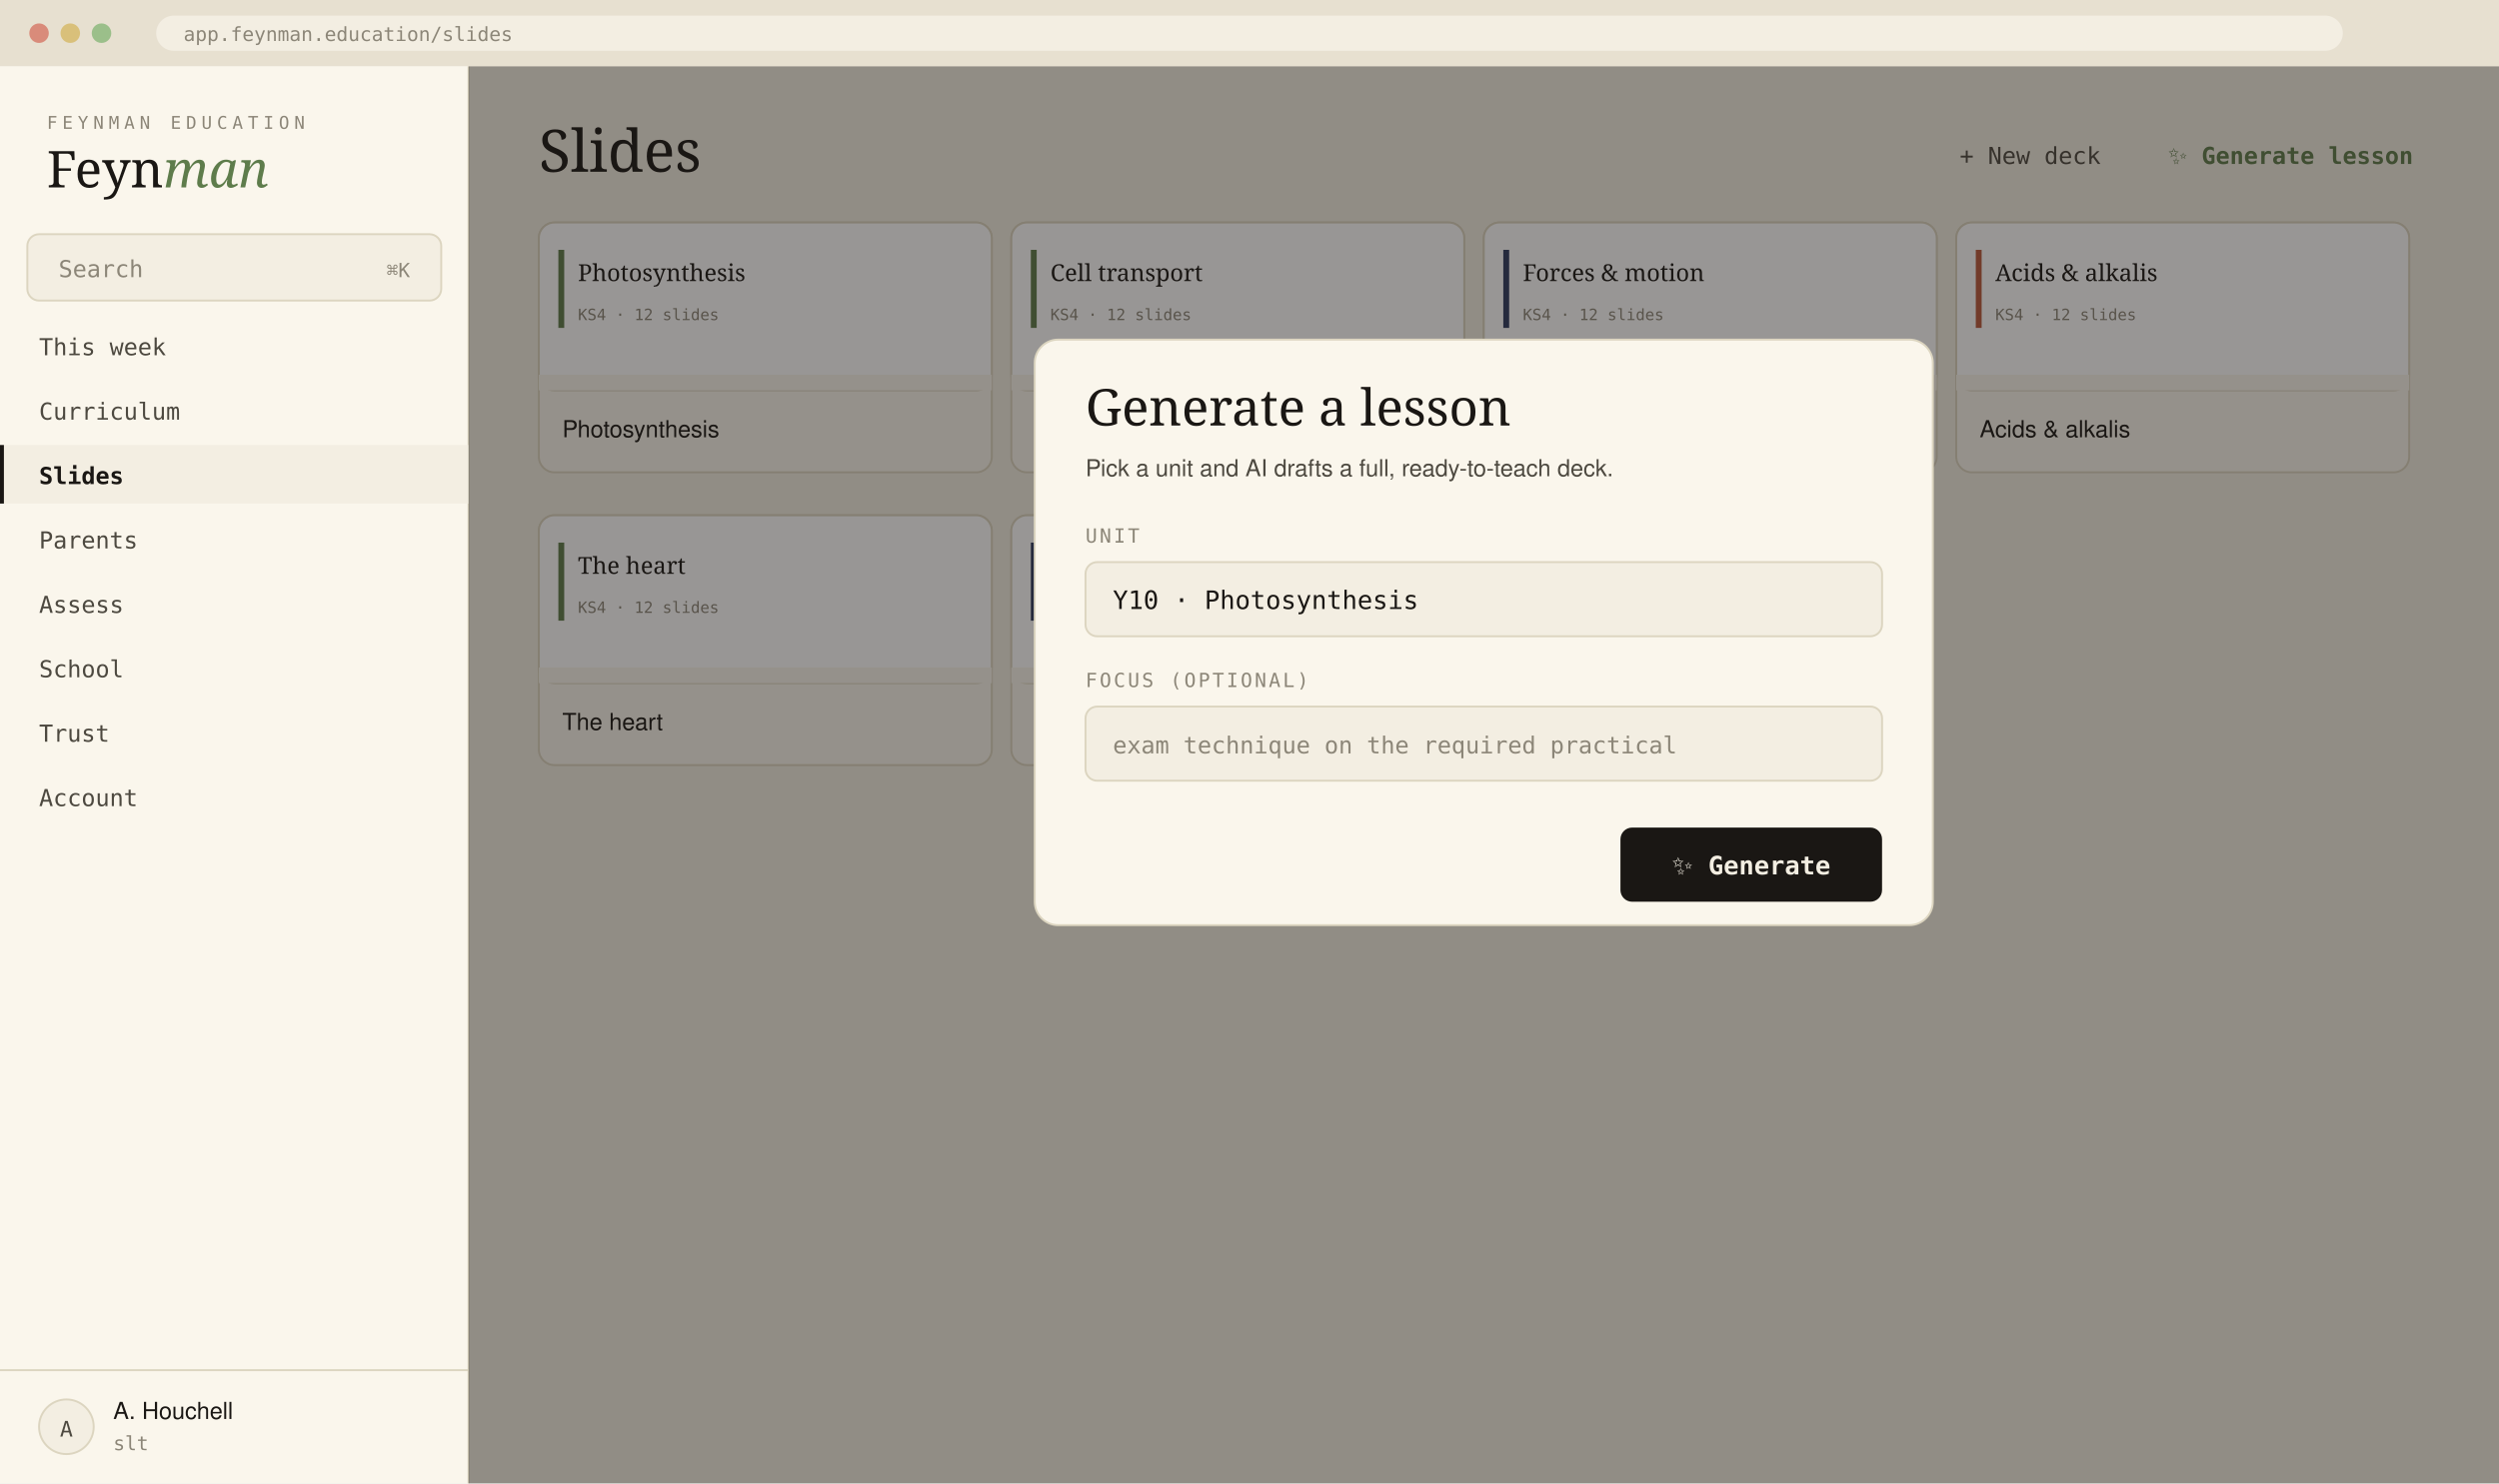
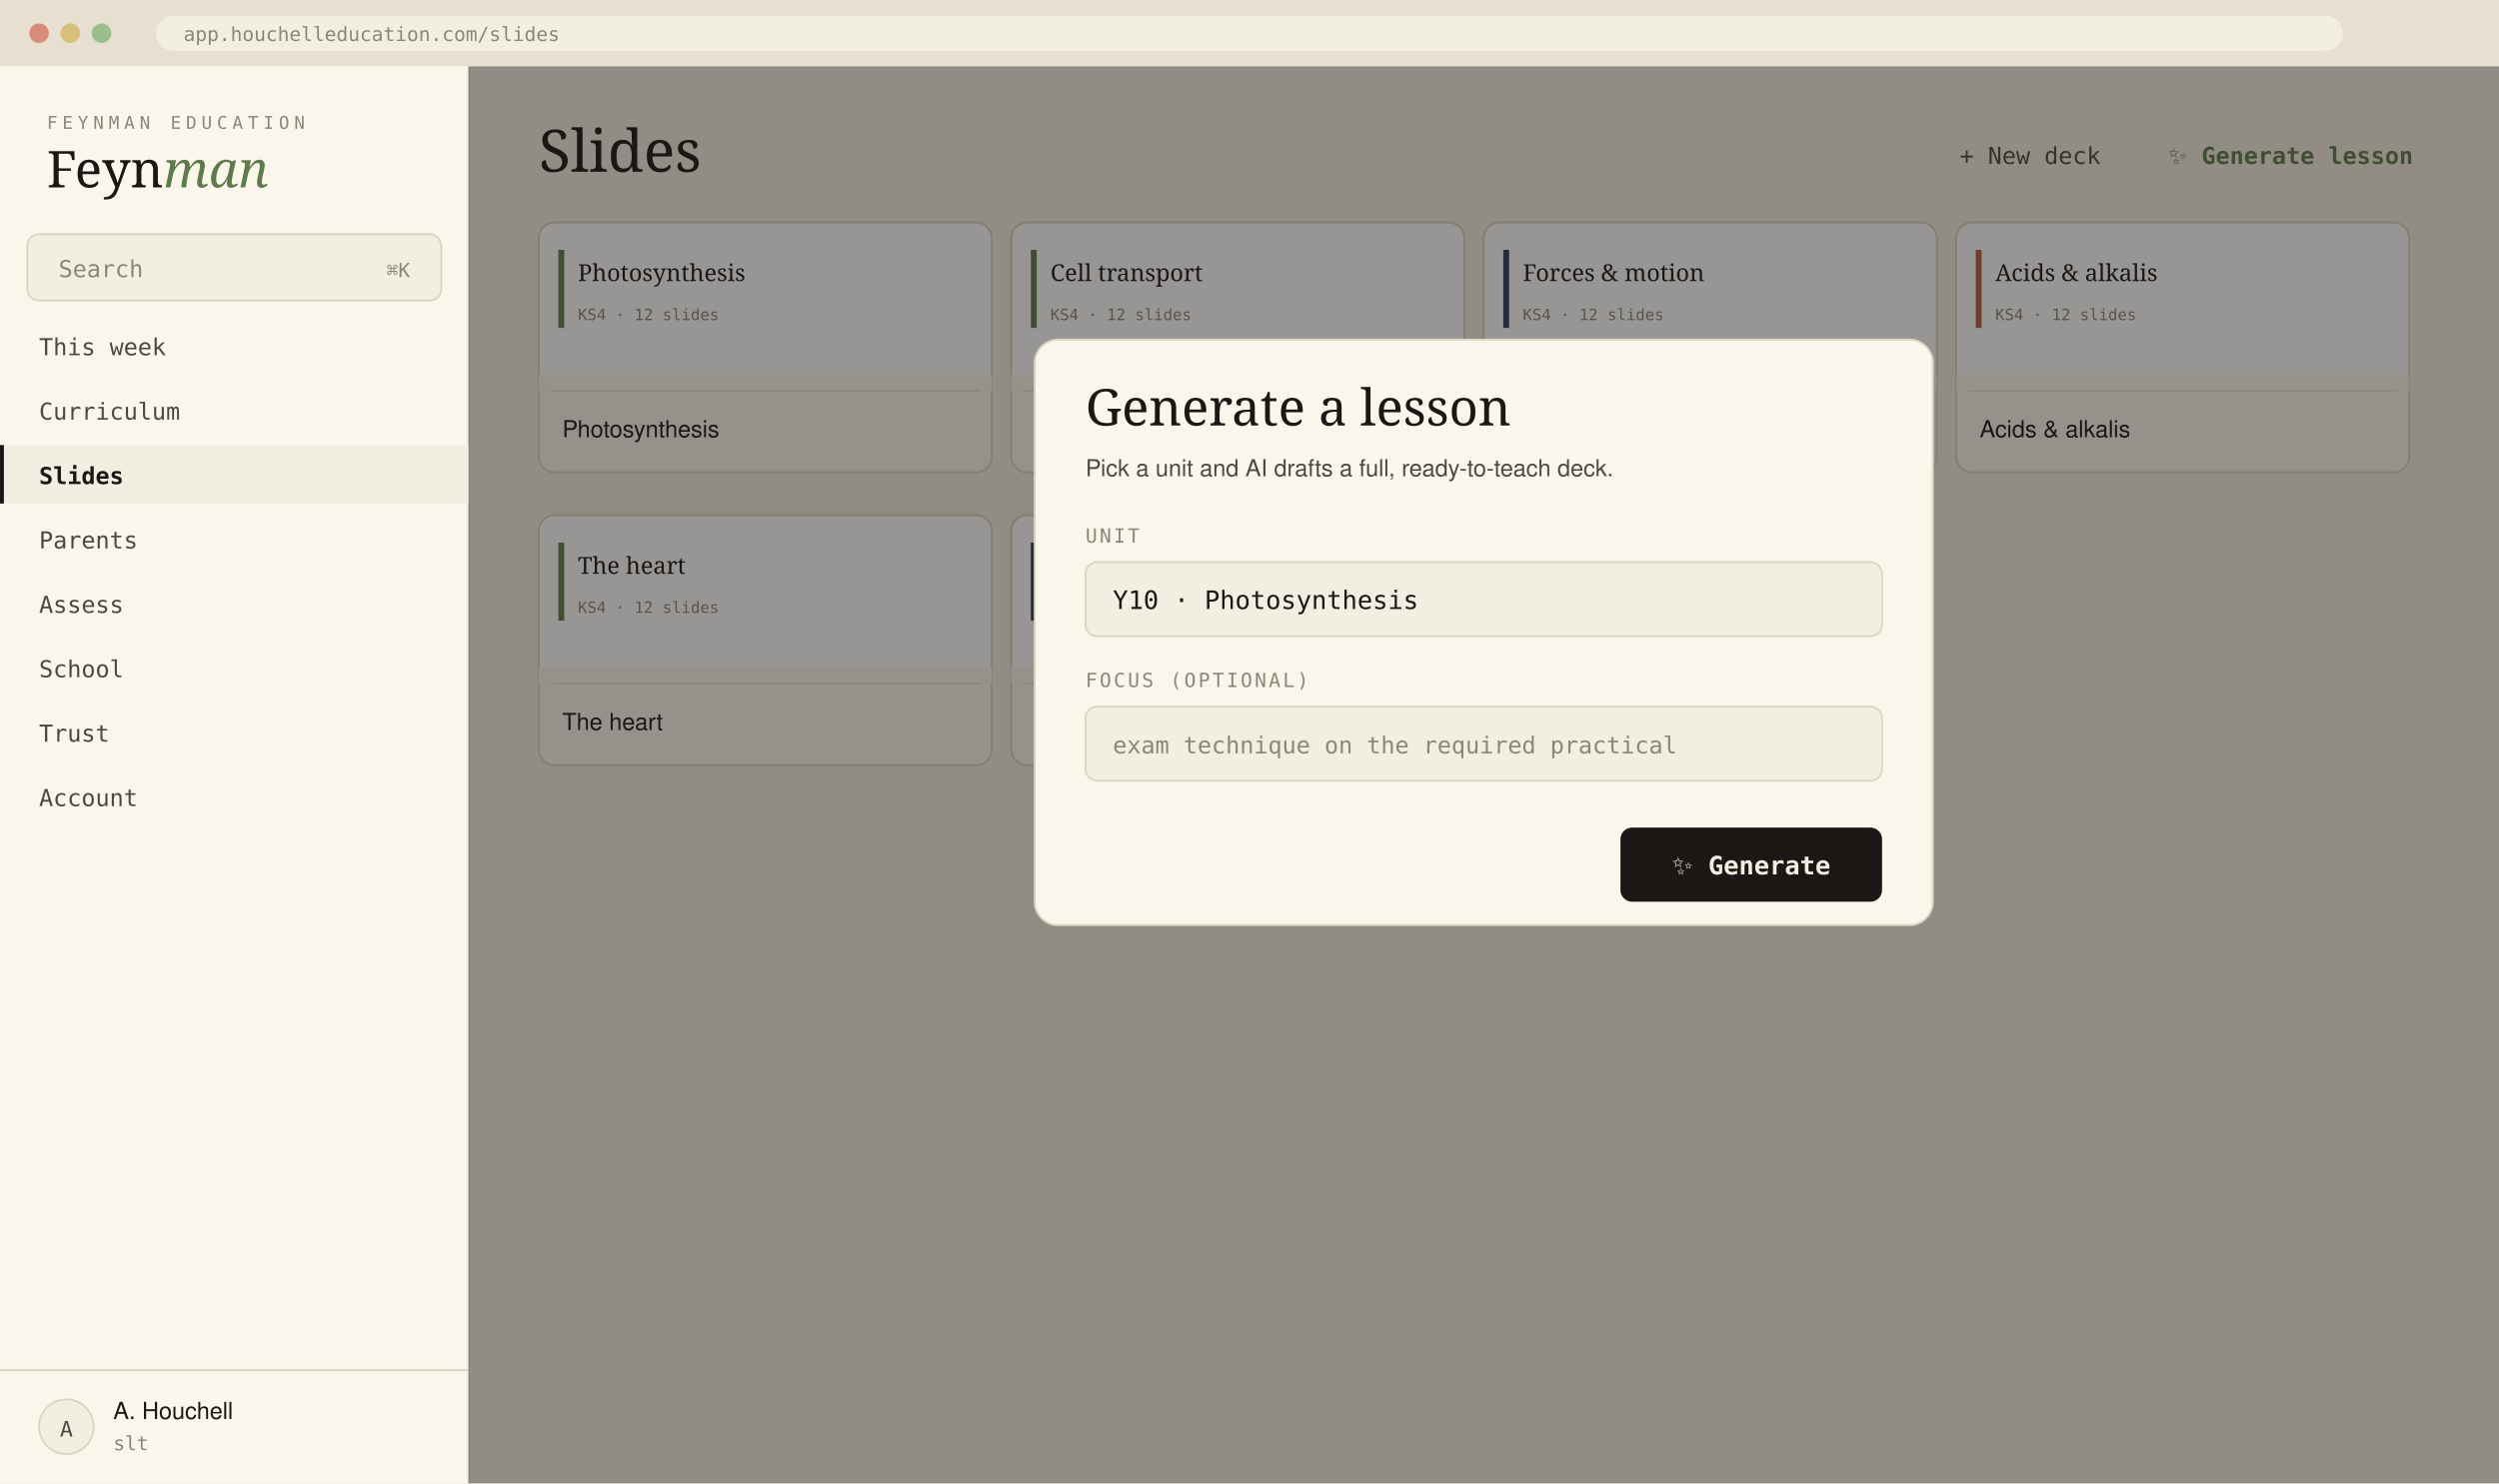
<svg xmlns="http://www.w3.org/2000/svg" width="1280" height="760" viewBox="0 0 1280 760">
  <rect x="0" y="0" width="1280" height="760" rx="0" fill="#f3eee2" opacity="1" />
  <rect x="0" y="0" width="1280" height="34" rx="0" fill="#e7e0d0" opacity="1" />
  <circle cx="20" cy="17" r="5" fill="#d98b7a" />
  <circle cx="36" cy="17" r="5" fill="#d9c07a" />
  <circle cx="52" cy="17" r="5" fill="#9bbf8a" />
  <rect x="80" y="8" width="1120" height="18" rx="9" fill="#f3eee2" opacity="1" />
-   <text x="94" y="21" font-family="IBM Plex Mono, monospace" font-size="10" fill="#8c8678" font-weight="400" text-anchor="start">app.feynman.education/slides</text>
+   <text x="94" y="21" font-family="IBM Plex Mono, monospace" font-size="10" fill="#8c8678" font-weight="400" text-anchor="start">app.houchelleducation.com/slides</text>
  <rect x="0" y="34" width="240" height="726" rx="0" fill="#faf6ec" opacity="1" />
  <line x1="240" y1="34" x2="240" y2="760" stroke="#dcd5c0" />
  <text x="24" y="66" font-family="IBM Plex Mono, monospace" font-size="9" fill="#8c8678" font-weight="400" text-anchor="start" letter-spacing="2.5">FEYNMAN EDUCATION</text>
  <text x="24" y="96" font-family="Instrument Serif, Georgia, serif" font-size="26" fill="#1a1714">Feyn<tspan fill="#5e7c4b" font-style="italic">man</tspan>
  </text>
  <rect x="14" y="120" width="212" height="34" rx="6" fill="#f3eee2" stroke="#dcd5c0" opacity="1" />
  <text x="30" y="142" font-family="IBM Plex Mono, monospace" font-size="12" fill="#8c8678" font-weight="400" text-anchor="start">Search</text>
  <text x="210" y="142" font-family="IBM Plex Mono, monospace" font-size="10" fill="#8c8678" font-weight="400" text-anchor="end">⌘K</text>
  <text x="20" y="182" font-family="IBM Plex Mono, monospace" font-size="12" fill="#4d4940" font-weight="500" text-anchor="start">This week</text>
  <text x="20" y="215" font-family="IBM Plex Mono, monospace" font-size="12" fill="#4d4940" font-weight="500" text-anchor="start">Curriculum</text>
  <rect x="0" y="228" width="240" height="30" rx="0" fill="#f3eee2" opacity="1" />
  <rect x="0" y="228" width="2" height="30" rx="0" fill="#1a1714" opacity="1" />
  <text x="20" y="248" font-family="IBM Plex Mono, monospace" font-size="12" fill="#1a1714" font-weight="600" text-anchor="start">Slides</text>
  <text x="20" y="281" font-family="IBM Plex Mono, monospace" font-size="12" fill="#4d4940" font-weight="500" text-anchor="start">Parents</text>
  <text x="20" y="314" font-family="IBM Plex Mono, monospace" font-size="12" fill="#4d4940" font-weight="500" text-anchor="start">Assess</text>
  <text x="20" y="347" font-family="IBM Plex Mono, monospace" font-size="12" fill="#4d4940" font-weight="500" text-anchor="start">School</text>
  <text x="20" y="380" font-family="IBM Plex Mono, monospace" font-size="12" fill="#4d4940" font-weight="500" text-anchor="start">Trust</text>
  <text x="20" y="413" font-family="IBM Plex Mono, monospace" font-size="12" fill="#4d4940" font-weight="500" text-anchor="start">Account</text>
  <line x1="0" y1="702" x2="240" y2="702" stroke="#dcd5c0" />
  <circle cx="34" cy="731" r="14" fill="#f3eee2" stroke="#dcd5c0" />
  <text x="34" y="736" font-family="IBM Plex Mono, monospace" font-size="11" fill="#4d4940" font-weight="400" text-anchor="middle">A</text>
  <text x="58" y="727" font-family="IBM Plex Sans, Helvetica, sans-serif" font-size="12" fill="#1a1714" font-weight="500" text-anchor="start">A. Houchell</text>
  <text x="58" y="743" font-family="IBM Plex Mono, monospace" font-size="10" fill="#8c8678" font-weight="400" text-anchor="start">slt</text>
  <text x="276" y="88" font-family="Instrument Serif, Georgia, serif" font-size="30" fill="#1a1714" font-weight="400" text-anchor="start">Slides</text>
  <text x="1236" y="84" font-family="IBM Plex Mono, monospace" font-size="12" fill="#5e7c4b" font-weight="600" text-anchor="end">✨ Generate lesson</text>
  <text x="1076" y="84" font-family="IBM Plex Mono, monospace" font-size="12" fill="#4d4940" font-weight="400" text-anchor="end">+ New deck</text>
  <rect x="276" y="114" width="232" height="128" rx="8" fill="#faf6ec" stroke="#dcd5c0" opacity="1" />
  <rect x="276" y="114" width="232" height="86" rx="8" fill="#ffffff" stroke="#dcd5c0" opacity="1" />
  <rect x="276" y="192" width="232" height="8" rx="0" fill="#faf6ec" opacity="1" />
  <rect x="286" y="128" width="3" height="40" rx="0" fill="#5e7c4b" opacity="1" />
  <text x="296" y="144" font-family="Instrument Serif, Georgia, serif" font-size="12" fill="#1a1714" font-weight="400" text-anchor="start">Photosynthesis</text>
  <text x="296" y="164" font-family="IBM Plex Mono, monospace" font-size="8" fill="#8c8678" font-weight="400" text-anchor="start">KS4 · 12 slides</text>
  <text x="288" y="224" font-family="IBM Plex Sans, Helvetica, sans-serif" font-size="12" fill="#1a1714" font-weight="400" text-anchor="start">Photosynthesis</text>
  <rect x="518" y="114" width="232" height="128" rx="8" fill="#faf6ec" stroke="#dcd5c0" opacity="1" />
  <rect x="518" y="114" width="232" height="86" rx="8" fill="#ffffff" stroke="#dcd5c0" opacity="1" />
  <rect x="518" y="192" width="232" height="8" rx="0" fill="#faf6ec" opacity="1" />
  <rect x="528" y="128" width="3" height="40" rx="0" fill="#5e7c4b" opacity="1" />
  <text x="538" y="144" font-family="Instrument Serif, Georgia, serif" font-size="12" fill="#1a1714" font-weight="400" text-anchor="start">Cell transport</text>
  <text x="538" y="164" font-family="IBM Plex Mono, monospace" font-size="8" fill="#8c8678" font-weight="400" text-anchor="start">KS4 · 12 slides</text>
  <text x="530" y="224" font-family="IBM Plex Sans, Helvetica, sans-serif" font-size="12" fill="#1a1714" font-weight="400" text-anchor="start">Cell transport</text>
  <rect x="760" y="114" width="232" height="128" rx="8" fill="#faf6ec" stroke="#dcd5c0" opacity="1" />
  <rect x="760" y="114" width="232" height="86" rx="8" fill="#ffffff" stroke="#dcd5c0" opacity="1" />
  <rect x="760" y="192" width="232" height="8" rx="0" fill="#faf6ec" opacity="1" />
  <rect x="770" y="128" width="3" height="40" rx="0" fill="#2e3a5f" opacity="1" />
  <text x="780" y="144" font-family="Instrument Serif, Georgia, serif" font-size="12" fill="#1a1714" font-weight="400" text-anchor="start">Forces &amp; motion</text>
  <text x="780" y="164" font-family="IBM Plex Mono, monospace" font-size="8" fill="#8c8678" font-weight="400" text-anchor="start">KS4 · 12 slides</text>
  <text x="772" y="224" font-family="IBM Plex Sans, Helvetica, sans-serif" font-size="12" fill="#1a1714" font-weight="400" text-anchor="start">Forces &amp; motion</text>
  <rect x="1002" y="114" width="232" height="128" rx="8" fill="#faf6ec" stroke="#dcd5c0" opacity="1" />
  <rect x="1002" y="114" width="232" height="86" rx="8" fill="#ffffff" stroke="#dcd5c0" opacity="1" />
  <rect x="1002" y="192" width="232" height="8" rx="0" fill="#faf6ec" opacity="1" />
  <rect x="1012" y="128" width="3" height="40" rx="0" fill="#b95a3c" opacity="1" />
  <text x="1022" y="144" font-family="Instrument Serif, Georgia, serif" font-size="12" fill="#1a1714" font-weight="400" text-anchor="start">Acids &amp; alkalis</text>
  <text x="1022" y="164" font-family="IBM Plex Mono, monospace" font-size="8" fill="#8c8678" font-weight="400" text-anchor="start">KS4 · 12 slides</text>
  <text x="1014" y="224" font-family="IBM Plex Sans, Helvetica, sans-serif" font-size="12" fill="#1a1714" font-weight="400" text-anchor="start">Acids &amp; alkalis</text>
  <rect x="276" y="264" width="232" height="128" rx="8" fill="#faf6ec" stroke="#dcd5c0" opacity="1" />
  <rect x="276" y="264" width="232" height="86" rx="8" fill="#ffffff" stroke="#dcd5c0" opacity="1" />
  <rect x="276" y="342" width="232" height="8" rx="0" fill="#faf6ec" opacity="1" />
  <rect x="286" y="278" width="3" height="40" rx="0" fill="#5e7c4b" opacity="1" />
  <text x="296" y="294" font-family="Instrument Serif, Georgia, serif" font-size="12" fill="#1a1714" font-weight="400" text-anchor="start">The heart</text>
  <text x="296" y="314" font-family="IBM Plex Mono, monospace" font-size="8" fill="#8c8678" font-weight="400" text-anchor="start">KS4 · 12 slides</text>
  <text x="288" y="374" font-family="IBM Plex Sans, Helvetica, sans-serif" font-size="12" fill="#1a1714" font-weight="400" text-anchor="start">The heart</text>
  <rect x="518" y="264" width="232" height="128" rx="8" fill="#faf6ec" stroke="#dcd5c0" opacity="1" />
  <rect x="518" y="264" width="232" height="86" rx="8" fill="#ffffff" stroke="#dcd5c0" opacity="1" />
  <rect x="518" y="342" width="232" height="8" rx="0" fill="#faf6ec" opacity="1" />
  <rect x="528" y="278" width="3" height="40" rx="0" fill="#2e3a5f" opacity="1" />
  <text x="538" y="294" font-family="Instrument Serif, Georgia, serif" font-size="12" fill="#1a1714" font-weight="400" text-anchor="start">Electricity</text>
  <text x="538" y="314" font-family="IBM Plex Mono, monospace" font-size="8" fill="#8c8678" font-weight="400" text-anchor="start">KS4 · 12 slides</text>
  <text x="530" y="374" font-family="IBM Plex Sans, Helvetica, sans-serif" font-size="12" fill="#1a1714" font-weight="400" text-anchor="start">Electricity</text>
  <rect x="240" y="34" width="1040" height="726" rx="0" fill="#1a1714" opacity="0.45" />
  <rect x="530" y="174" width="460" height="300" rx="12" fill="#faf6ec" stroke="#dcd5c0" opacity="1" />
  <text x="556" y="218" font-family="Instrument Serif, Georgia, serif" font-size="26" fill="#1a1714" font-weight="400" text-anchor="start">Generate a lesson</text>
  <text x="556" y="244" font-family="IBM Plex Sans, Helvetica, sans-serif" font-size="12" fill="#4d4940" font-weight="400" text-anchor="start">Pick a unit and AI drafts a full, ready-to-teach deck.</text>
  <text x="556" y="278" font-family="IBM Plex Mono, monospace" font-size="10" fill="#8c8678" font-weight="400" text-anchor="start" letter-spacing="1.2">UNIT</text>
  <rect x="556" y="288" width="408" height="38" rx="6" fill="#f3eee2" stroke="#dcd5c0" opacity="1" />
  <text x="570" y="312" font-family="IBM Plex Mono, monospace" font-size="13" fill="#1a1714" font-weight="400" text-anchor="start">Y10 · Photosynthesis</text>
  <text x="556" y="352" font-family="IBM Plex Mono, monospace" font-size="10" fill="#8c8678" font-weight="400" text-anchor="start" letter-spacing="1.2">FOCUS (OPTIONAL)</text>
  <rect x="556" y="362" width="408" height="38" rx="6" fill="#f3eee2" stroke="#dcd5c0" opacity="1" />
  <text x="570" y="386" font-family="IBM Plex Mono, monospace" font-size="12" fill="#8c8678" font-weight="400" text-anchor="start">exam technique on the required practical</text>
  <rect x="830" y="424" width="134" height="38" rx="6" fill="#1a1714" opacity="1" />
  <text x="897" y="448" font-family="IBM Plex Mono, monospace" font-size="13" fill="#f3eee2" font-weight="600" text-anchor="middle">✨ Generate</text>
</svg>
